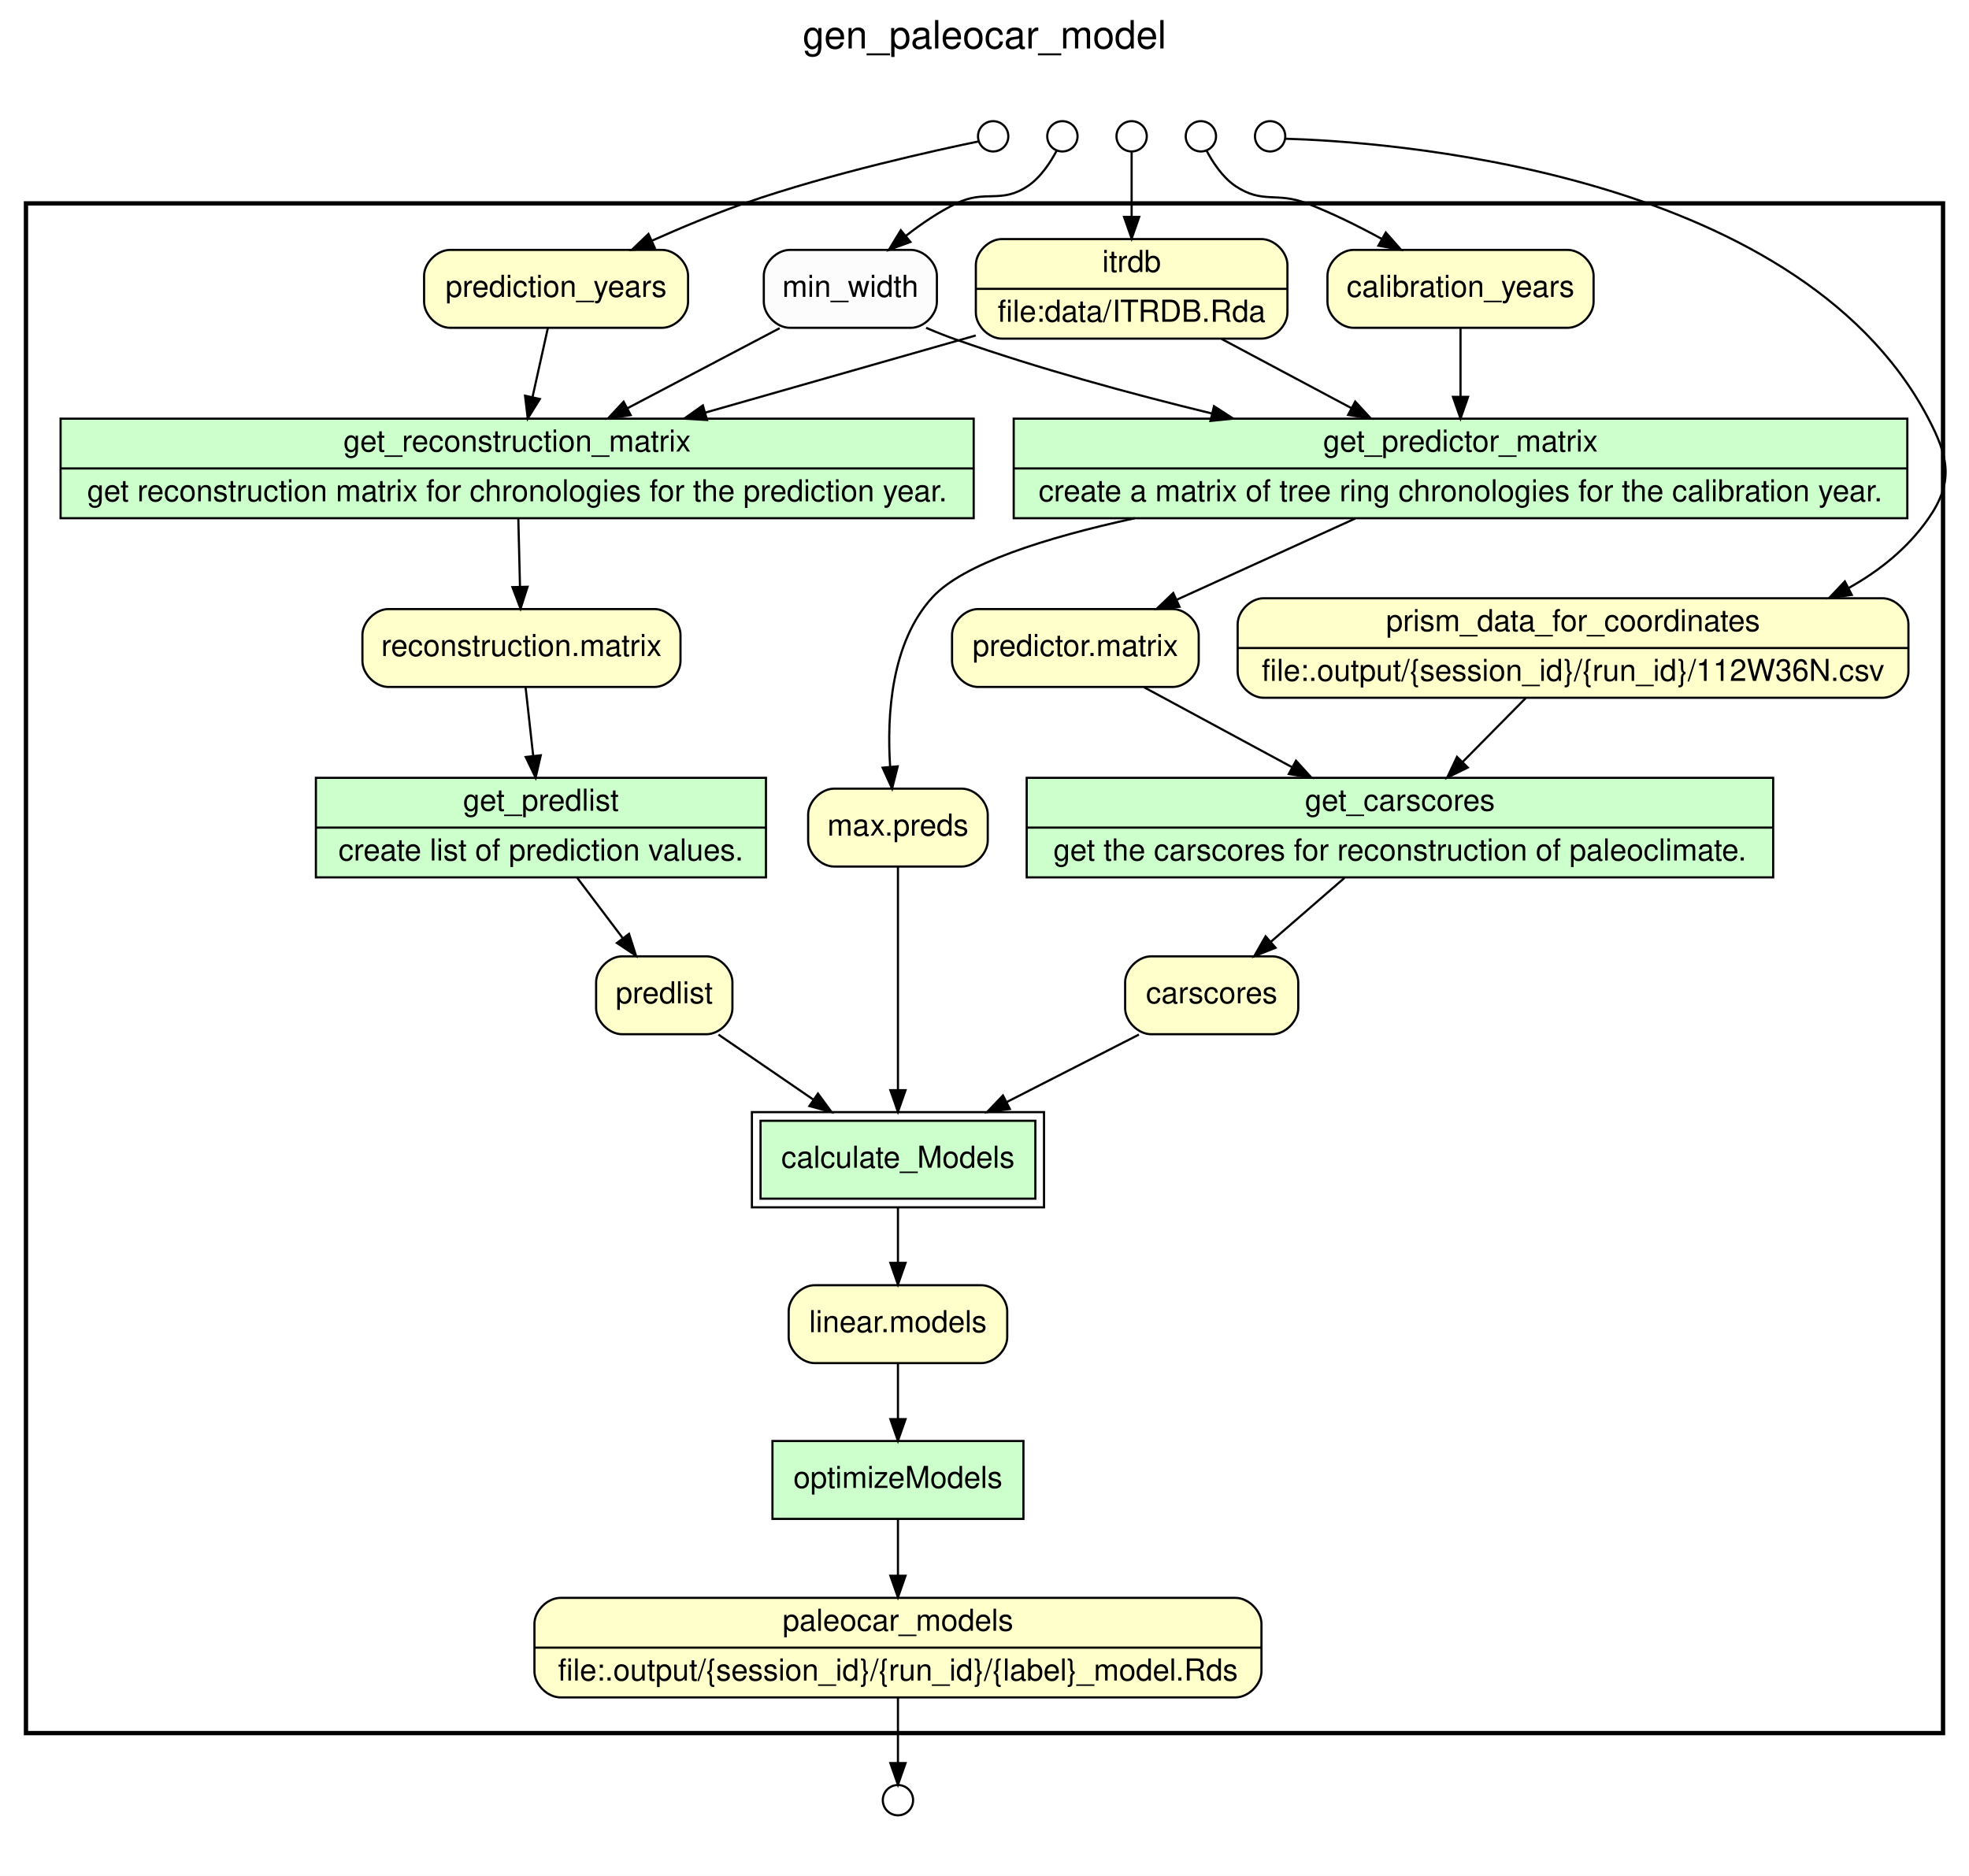
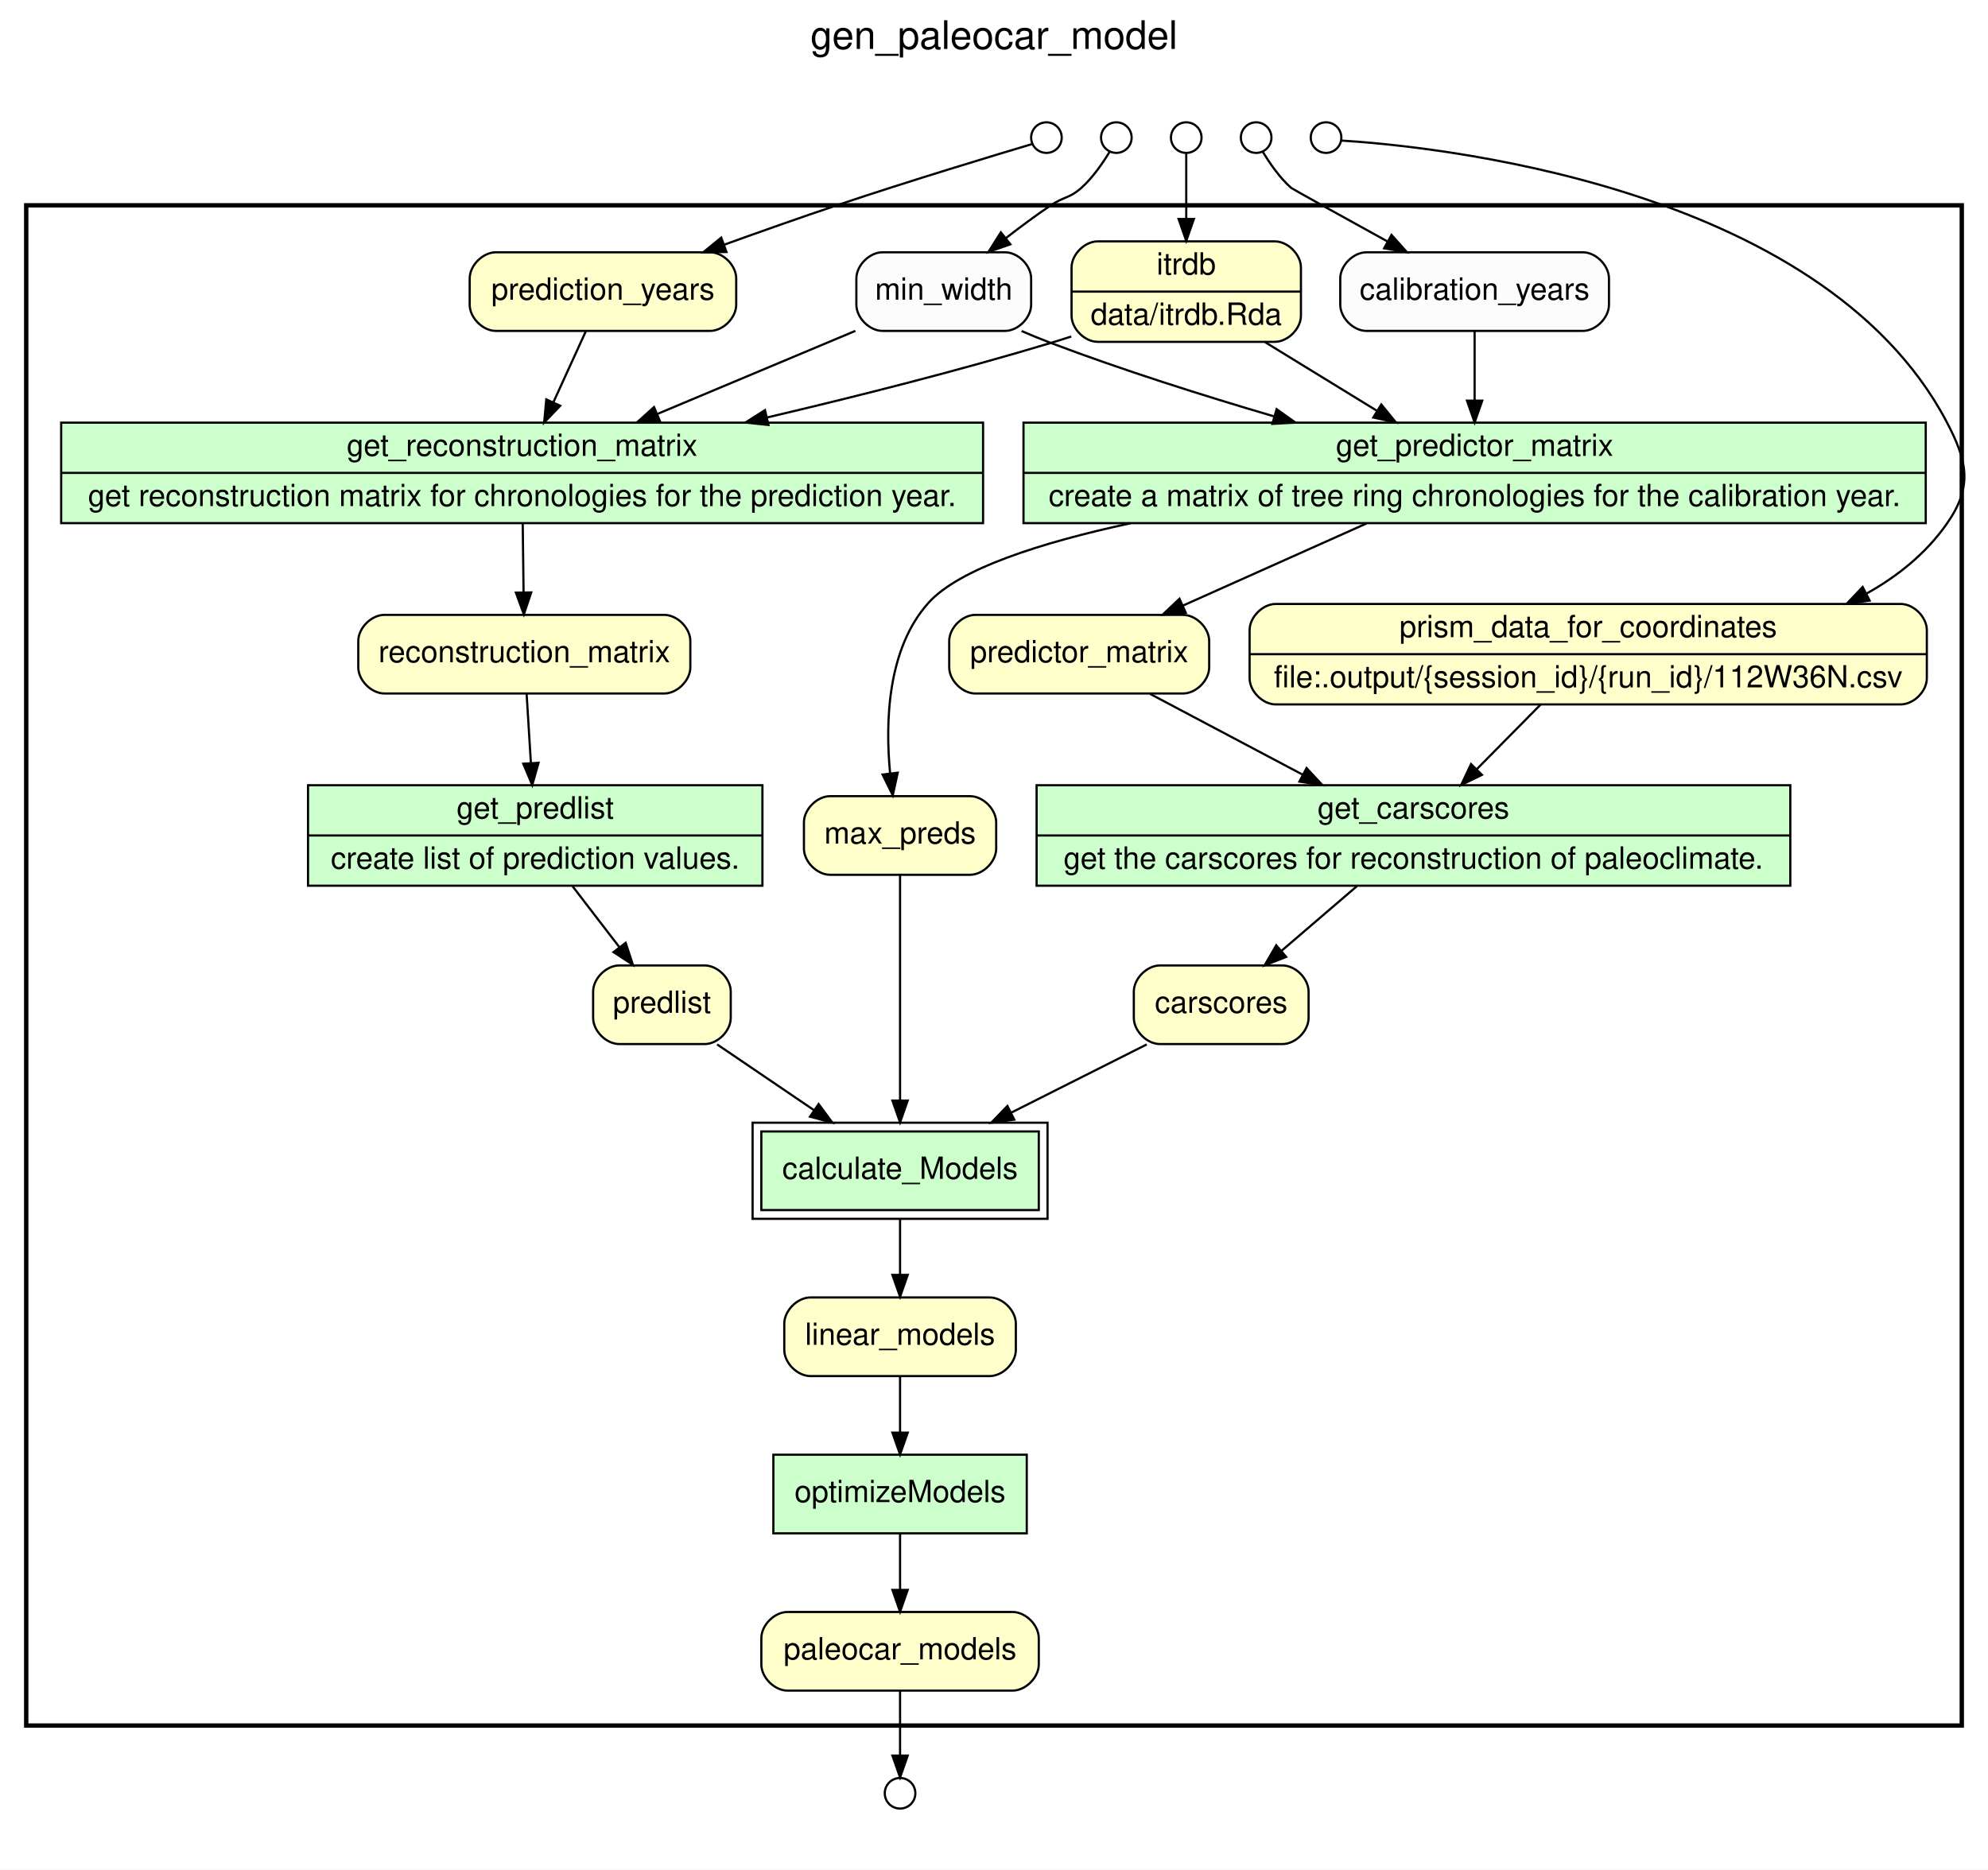
- <svg xmlns="http://www.w3.org/2000/svg" width="910pt" height="867pt" viewBox="0.00 0.00 910.00 867.00">
-   <g id="graph0" class="graph" transform="scale(1 1) rotate(0) translate(4 863)">
-     <polygon fill="white" stroke="none" points="-4,4 -4,-863 906,-863 906,4 -4,4" />
-     <text text-anchor="middle" x="451" y="-840.6" font-family="Helvetica,sans-Serif" font-size="18.00">gen_paleocar_model</text>
+ <svg xmlns="http://www.w3.org/2000/svg" width="910pt" height="856pt" viewBox="0.00 0.00 910.00 856.00">
+   <g id="graph0" class="graph" transform="scale(1 1) rotate(0) translate(4 852)">
+     <polygon fill="white" stroke="none" points="-4,4 -4,-852 906,-852 906,4 -4,4" />
+     <text text-anchor="middle" x="451" y="-829.6" font-family="Helvetica,sans-Serif" font-size="18.00">gen_paleocar_model</text>
    <g id="clust1" class="cluster">
-       <polygon fill="none" stroke="black" stroke-width="2" points="8,-62 8,-769 894,-769 894,-62 8,-62" />
+       <polygon fill="none" stroke="black" stroke-width="2" points="8,-62 8,-758 894,-758 894,-62 8,-62" />
    </g>
    <g id="clust2" class="cluster">
-       <polygon fill="none" stroke="black" stroke-width="0" points="16,-70 16,-761 886,-761 886,-70 16,-70" />
+       <polygon fill="none" stroke="black" stroke-width="0" points="16,-70 16,-750 886,-750 886,-70 16,-70" />
+     </g>
+     <g id="clust3" class="cluster">
+       <polygon fill="none" stroke="black" stroke-width="0" points="452,-766 452,-812 626,-812 626,-766 452,-766" />
+     </g>
+     <g id="clust4" class="cluster">
+       <polygon fill="none" stroke="black" stroke-width="0" points="460,-774 460,-804 618,-804 618,-774 460,-774" />
    </g>
    <g id="clust5" class="cluster">
-       <polygon fill="none" stroke="black" stroke-width="0" points="388,-8 388,-54 434,-54 434,-8 388,-8" />
+       <polygon fill="none" stroke="black" stroke-width="0" points="385,-8 385,-54 431,-54 431,-8 385,-8" />
    </g>
    <g id="clust6" class="cluster">
-       <polygon fill="none" stroke="black" stroke-width="0" points="396,-16 396,-46 426,-46 426,-16 396,-16" />
-     </g>
-     <g id="clust3" class="cluster">
-       <polygon fill="none" stroke="black" stroke-width="0" points="432,-777 432,-823 606,-823 606,-777 432,-777" />
-     </g>
-     <g id="clust4" class="cluster">
-       <polygon fill="none" stroke="black" stroke-width="0" points="440,-785 440,-815 598,-815 598,-785 440,-785" />
+       <polygon fill="none" stroke="black" stroke-width="0" points="393,-16 393,-46 423,-46 423,-16 393,-16" />
    </g>
    <g id="node1" class="node">
-       <polygon fill="#ccffcc" stroke="black" points="464.5,-623.5 464.5,-669.5 877.5,-669.5 877.5,-623.5 464.5,-623.5" />
-       <text text-anchor="middle" x="671" y="-654.3" font-family="Helvetica,sans-Serif" font-size="14.00">get_predictor_matrix</text>
-       <polyline fill="none" stroke="black" points="464.5,-646.5 877.5,-646.5 " />
-       <text text-anchor="middle" x="671" y="-631.3" font-family="Helvetica,sans-Serif" font-size="14.00">create a matrix of tree ring chronologies for the calibration year.</text>
+       <polygon fill="#ccffcc" stroke="black" points="464.5,-612.5 464.5,-658.5 877.5,-658.5 877.5,-612.5 464.5,-612.5" />
+       <text text-anchor="middle" x="671" y="-643.3" font-family="Helvetica,sans-Serif" font-size="14.00">get_predictor_matrix</text>
+       <polyline fill="none" stroke="black" points="464.5,-635.5 877.5,-635.5 " />
+       <text text-anchor="middle" x="671" y="-620.3" font-family="Helvetica,sans-Serif" font-size="14.00">create a matrix of tree ring chronologies for the calibration year.</text>
    </g>
    <g id="node12" class="node">
-       <path fill="#ffffcc" stroke="black" d="M538,-581.5C538,-581.5 448,-581.5 448,-581.5 442,-581.5 436,-575.5 436,-569.5 436,-569.5 436,-557.5 436,-557.5 436,-551.5 442,-545.5 448,-545.5 448,-545.5 538,-545.5 538,-545.5 544,-545.5 550,-551.5 550,-557.5 550,-557.5 550,-569.5 550,-569.5 550,-575.5 544,-581.5 538,-581.5" />
-       <text text-anchor="middle" x="493" y="-559.8" font-family="Helvetica,sans-Serif" font-size="14.00">predictor.matrix</text>
+       <path fill="#ffffcc" stroke="black" d="M537.5,-570.5C537.5,-570.5 442.5,-570.5 442.5,-570.5 436.5,-570.5 430.5,-564.5 430.5,-558.5 430.5,-558.5 430.5,-546.5 430.5,-546.5 430.5,-540.5 436.5,-534.5 442.5,-534.5 442.5,-534.5 537.5,-534.5 537.5,-534.5 543.5,-534.5 549.5,-540.5 549.5,-546.5 549.5,-546.5 549.5,-558.5 549.5,-558.5 549.5,-564.5 543.5,-570.5 537.5,-570.5" />
+       <text text-anchor="middle" x="490" y="-548.8" font-family="Helvetica,sans-Serif" font-size="14.00">predictor_matrix</text>
    </g>
    <g id="edge1" class="edge">
-       <path fill="none" stroke="black" d="M622.361,-623.366C596.713,-611.695 565.391,-597.442 539.993,-585.884" />
-       <polygon fill="black" stroke="black" points="541.124,-582.554 530.572,-581.598 538.225,-588.925 541.124,-582.554" />
+       <path fill="none" stroke="black" d="M621.541,-612.366C595.346,-600.644 563.331,-586.316 537.444,-574.732" />
+       <polygon fill="black" stroke="black" points="538.763,-571.488 528.206,-570.598 535.904,-577.877 538.763,-571.488" />
    </g>
    <g id="node15" class="node">
-       <path fill="#ffffcc" stroke="black" d="M440.5,-498.5C440.5,-498.5 381.5,-498.5 381.5,-498.5 375.5,-498.5 369.5,-492.5 369.5,-486.5 369.5,-486.5 369.5,-474.5 369.5,-474.5 369.5,-468.5 375.5,-462.5 381.5,-462.5 381.5,-462.5 440.5,-462.5 440.5,-462.5 446.5,-462.5 452.5,-468.5 452.5,-474.5 452.5,-474.5 452.5,-486.5 452.5,-486.5 452.5,-492.5 446.5,-498.5 440.5,-498.5" />
-       <text text-anchor="middle" x="411" y="-476.8" font-family="Helvetica,sans-Serif" font-size="14.00">max.preds</text>
+       <path fill="#ffffcc" stroke="black" d="M440,-487.5C440,-487.5 376,-487.5 376,-487.5 370,-487.5 364,-481.5 364,-475.5 364,-475.5 364,-463.5 364,-463.5 364,-457.5 370,-451.5 376,-451.5 376,-451.5 440,-451.5 440,-451.5 446,-451.5 452,-457.5 452,-463.5 452,-463.5 452,-475.5 452,-475.5 452,-481.5 446,-487.5 440,-487.5" />
+       <text text-anchor="middle" x="408" y="-465.8" font-family="Helvetica,sans-Serif" font-size="14.00">max_preds</text>
    </g>
    <g id="edge2" class="edge">
-       <path fill="none" stroke="black" d="M520.453,-623.484C478.797,-614.412 441.108,-602.359 427,-587 407.764,-566.059 405.843,-532.303 407.389,-508.627" />
-       <polygon fill="black" stroke="black" points="410.886,-508.813 408.293,-498.541 403.914,-508.188 410.886,-508.813" />
+       <path fill="none" stroke="black" d="M513.518,-612.452C472.026,-603.487 434.924,-591.504 421,-576 402.18,-555.045 401.18,-521.577 403.441,-497.964" />
+       <polygon fill="black" stroke="black" points="406.933,-498.237 404.657,-487.889 399.984,-497.398 406.933,-498.237" />
    </g>
    <g id="node2" class="node">
-       <polygon fill="#ccffcc" stroke="black" points="24,-623.5 24,-669.5 446,-669.5 446,-623.5 24,-623.5" />
-       <text text-anchor="middle" x="235" y="-654.3" font-family="Helvetica,sans-Serif" font-size="14.00">get_reconstruction_matrix</text>
-       <polyline fill="none" stroke="black" points="24,-646.5 446,-646.5 " />
-       <text text-anchor="middle" x="235" y="-631.3" font-family="Helvetica,sans-Serif" font-size="14.00">get reconstruction matrix for chronologies for the prediction year.</text>
+       <polygon fill="#ccffcc" stroke="black" points="24,-612.5 24,-658.5 446,-658.5 446,-612.5 24,-612.5" />
+       <text text-anchor="middle" x="235" y="-643.3" font-family="Helvetica,sans-Serif" font-size="14.00">get_reconstruction_matrix</text>
+       <polyline fill="none" stroke="black" points="24,-635.5 446,-635.5 " />
+       <text text-anchor="middle" x="235" y="-620.3" font-family="Helvetica,sans-Serif" font-size="14.00">get reconstruction matrix for chronologies for the prediction year.</text>
    </g>
    <g id="node10" class="node">
-       <path fill="#ffffcc" stroke="black" d="M298.5,-581.5C298.5,-581.5 175.5,-581.5 175.5,-581.5 169.5,-581.5 163.5,-575.5 163.5,-569.5 163.5,-569.5 163.5,-557.5 163.5,-557.5 163.5,-551.5 169.5,-545.5 175.5,-545.5 175.5,-545.5 298.5,-545.5 298.5,-545.5 304.5,-545.5 310.5,-551.5 310.5,-557.5 310.5,-557.5 310.5,-569.5 310.5,-569.5 310.5,-575.5 304.5,-581.5 298.5,-581.5" />
-       <text text-anchor="middle" x="237" y="-559.8" font-family="Helvetica,sans-Serif" font-size="14.00">reconstruction.matrix</text>
+       <path fill="#ffffcc" stroke="black" d="M300,-570.5C300,-570.5 172,-570.5 172,-570.5 166,-570.5 160,-564.5 160,-558.5 160,-558.5 160,-546.5 160,-546.5 160,-540.5 166,-534.5 172,-534.5 172,-534.5 300,-534.5 300,-534.5 306,-534.5 312,-540.5 312,-546.5 312,-546.5 312,-558.5 312,-558.5 312,-564.5 306,-570.5 300,-570.5" />
+       <text text-anchor="middle" x="236" y="-548.8" font-family="Helvetica,sans-Serif" font-size="14.00">reconstruction_matrix</text>
    </g>
    <g id="edge6" class="edge">
-       <path fill="none" stroke="black" d="M235.547,-623.366C235.787,-613.632 236.072,-602.102 236.325,-591.838" />
-       <polygon fill="black" stroke="black" points="239.827,-591.811 236.575,-581.728 232.829,-591.638 239.827,-591.811" />
+       <path fill="none" stroke="black" d="M235.273,-612.366C235.393,-602.632 235.536,-591.102 235.662,-580.838" />
+       <polygon fill="black" stroke="black" points="239.164,-580.77 235.787,-570.728 232.164,-580.684 239.164,-580.77" />
    </g>
    <g id="node3" class="node">
-       <polygon fill="#ccffcc" stroke="black" points="142,-457.5 142,-503.5 350,-503.5 350,-457.5 142,-457.5" />
-       <text text-anchor="middle" x="246" y="-488.3" font-family="Helvetica,sans-Serif" font-size="14.00">get_predlist</text>
-       <polyline fill="none" stroke="black" points="142,-480.5 350,-480.5 " />
-       <text text-anchor="middle" x="246" y="-465.3" font-family="Helvetica,sans-Serif" font-size="14.00">create list of prediction values.</text>
+       <polygon fill="#ccffcc" stroke="black" points="137,-446.5 137,-492.5 345,-492.5 345,-446.5 137,-446.5" />
+       <text text-anchor="middle" x="241" y="-477.3" font-family="Helvetica,sans-Serif" font-size="14.00">get_predlist</text>
+       <polyline fill="none" stroke="black" points="137,-469.5 345,-469.5 " />
+       <text text-anchor="middle" x="241" y="-454.3" font-family="Helvetica,sans-Serif" font-size="14.00">create list of prediction values.</text>
    </g>
    <g id="node13" class="node">
-       <path fill="#ffffcc" stroke="black" d="M322.5,-421C322.5,-421 283.5,-421 283.5,-421 277.5,-421 271.5,-415 271.5,-409 271.5,-409 271.5,-397 271.5,-397 271.5,-391 277.5,-385 283.5,-385 283.5,-385 322.5,-385 322.5,-385 328.5,-385 334.5,-391 334.5,-397 334.5,-397 334.5,-409 334.5,-409 334.5,-415 328.5,-421 322.5,-421" />
-       <text text-anchor="middle" x="303" y="-399.3" font-family="Helvetica,sans-Serif" font-size="14.00">predlist</text>
+       <path fill="#ffffcc" stroke="black" d="M318.5,-410C318.5,-410 279.5,-410 279.5,-410 273.5,-410 267.5,-404 267.5,-398 267.5,-398 267.5,-386 267.5,-386 267.5,-380 273.5,-374 279.5,-374 279.5,-374 318.5,-374 318.5,-374 324.5,-374 330.5,-380 330.5,-386 330.5,-386 330.5,-398 330.5,-398 330.5,-404 324.5,-410 318.5,-410" />
+       <text text-anchor="middle" x="299" y="-388.3" font-family="Helvetica,sans-Serif" font-size="14.00">predlist</text>
    </g>
    <g id="edge10" class="edge">
-       <path fill="none" stroke="black" d="M262.794,-457.256C269.363,-448.554 276.938,-438.521 283.729,-429.526" />
-       <polygon fill="black" stroke="black" points="286.709,-431.387 289.941,-421.298 281.122,-427.17 286.709,-431.387" />
+       <path fill="none" stroke="black" d="M258.088,-446.256C264.842,-437.464 272.64,-427.314 279.604,-418.248" />
+       <polygon fill="black" stroke="black" points="282.395,-420.36 285.712,-410.298 276.844,-416.095 282.395,-420.36" />
    </g>
    <g id="node4" class="node">
-       <polygon fill="#ccffcc" stroke="black" points="470.5,-457.5 470.5,-503.5 815.5,-503.5 815.5,-457.5 470.5,-457.5" />
-       <text text-anchor="middle" x="643" y="-488.3" font-family="Helvetica,sans-Serif" font-size="14.00">get_carscores</text>
-       <polyline fill="none" stroke="black" points="470.5,-480.5 815.5,-480.5 " />
-       <text text-anchor="middle" x="643" y="-465.3" font-family="Helvetica,sans-Serif" font-size="14.00">get the carscores for reconstruction of paleoclimate.</text>
+       <polygon fill="#ccffcc" stroke="black" points="470.5,-446.5 470.5,-492.5 815.5,-492.5 815.5,-446.5 470.5,-446.5" />
+       <text text-anchor="middle" x="643" y="-477.3" font-family="Helvetica,sans-Serif" font-size="14.00">get_carscores</text>
+       <polyline fill="none" stroke="black" points="470.5,-469.5 815.5,-469.5 " />
+       <text text-anchor="middle" x="643" y="-454.3" font-family="Helvetica,sans-Serif" font-size="14.00">get the carscores for reconstruction of paleoclimate.</text>
    </g>
    <g id="node14" class="node">
-       <path fill="#ffffcc" stroke="black" d="M584,-421C584,-421 528,-421 528,-421 522,-421 516,-415 516,-409 516,-409 516,-397 516,-397 516,-391 522,-385 528,-385 528,-385 584,-385 584,-385 590,-385 596,-391 596,-397 596,-397 596,-409 596,-409 596,-415 590,-421 584,-421" />
-       <text text-anchor="middle" x="556" y="-399.3" font-family="Helvetica,sans-Serif" font-size="14.00">carscores</text>
+       <path fill="#ffffcc" stroke="black" d="M583,-410C583,-410 527,-410 527,-410 521,-410 515,-404 515,-398 515,-398 515,-386 515,-386 515,-380 521,-374 527,-374 527,-374 583,-374 583,-374 589,-374 595,-380 595,-386 595,-386 595,-398 595,-398 595,-404 589,-410 583,-410" />
+       <text text-anchor="middle" x="555" y="-388.3" font-family="Helvetica,sans-Serif" font-size="14.00">carscores</text>
    </g>
    <g id="edge12" class="edge">
-       <path fill="none" stroke="black" d="M617.368,-457.256C606.639,-447.945 594.155,-437.112 583.259,-427.656" />
-       <polygon fill="black" stroke="black" points="585.5,-424.966 575.653,-421.055 580.912,-430.253 585.5,-424.966" />
+       <path fill="none" stroke="black" d="M617.073,-446.256C606.221,-436.945 593.594,-426.112 582.572,-416.656" />
+       <polygon fill="black" stroke="black" points="584.748,-413.911 574.879,-410.055 580.19,-419.223 584.748,-413.911" />
    </g>
    <g id="node5" class="node">
-       <polygon fill="#ccffcc" stroke="black" points="469,-197 353,-197 353,-161 469,-161 469,-197" />
-       <text text-anchor="middle" x="411" y="-175.3" font-family="Helvetica,sans-Serif" font-size="14.00">optimizeModels</text>
+       <polygon fill="#ccffcc" stroke="black" points="466,-186 350,-186 350,-150 466,-150 466,-186" />
+       <text text-anchor="middle" x="408" y="-164.3" font-family="Helvetica,sans-Serif" font-size="14.00">optimizeModels</text>
+     </g>
+     <g id="node7" class="node">
+       <path fill="#ffffcc" stroke="black" d="M459.5,-114C459.5,-114 356.5,-114 356.5,-114 350.5,-114 344.5,-108 344.5,-102 344.5,-102 344.5,-90 344.5,-90 344.5,-84 350.5,-78 356.5,-78 356.5,-78 459.5,-78 459.5,-78 465.5,-78 471.5,-84 471.5,-90 471.5,-90 471.5,-102 471.5,-102 471.5,-108 465.5,-114 459.5,-114" />
+       <text text-anchor="middle" x="408" y="-92.3" font-family="Helvetica,sans-Serif" font-size="14.00">paleocar_models</text>
+     </g>
+     <g id="edge19" class="edge">
+       <path fill="none" stroke="black" d="M408,-149.697C408,-141.983 408,-132.712 408,-124.112" />
+       <polygon fill="black" stroke="black" points="411.5,-124.104 408,-114.104 404.5,-124.104 411.5,-124.104" />
+     </g>
+     <g id="node6" class="node">
+       <polygon fill="#ccffcc" stroke="black" points="471.5,-334 344.5,-334 344.5,-298 471.5,-298 471.5,-334" />
+       <polygon fill="none" stroke="black" points="475.5,-338 340.5,-338 340.5,-294 475.5,-294 475.5,-338" />
+       <text text-anchor="middle" x="408" y="-312.3" font-family="Helvetica,sans-Serif" font-size="14.00">calculate_Models</text>
+     </g>
+     <g id="node16" class="node">
+       <path fill="#ffffcc" stroke="black" d="M449,-258C449,-258 367,-258 367,-258 361,-258 355,-252 355,-246 355,-246 355,-234 355,-234 355,-228 361,-222 367,-222 367,-222 449,-222 449,-222 455,-222 461,-228 461,-234 461,-234 461,-246 461,-246 461,-252 455,-258 449,-258" />
+       <text text-anchor="middle" x="408" y="-236.3" font-family="Helvetica,sans-Serif" font-size="14.00">linear_models</text>
+     </g>
+     <g id="edge15" class="edge">
+       <path fill="none" stroke="black" d="M408,-293.993C408,-286.061 408,-276.915 408,-268.478" />
+       <polygon fill="black" stroke="black" points="411.5,-268.315 408,-258.315 404.5,-268.315 411.5,-268.315" />
+     </g>
+     <g id="node24" class="node">
+       <ellipse fill="#ffffff" stroke="black" cx="408" cy="-31" rx="7" ry="7" />
+     </g>
+     <g id="edge26" class="edge">
+       <path fill="none" stroke="black" d="M408,-77.785C408,-68.666 408,-57.52 408,-48.508" />
+       <polygon fill="black" stroke="black" points="411.5,-48.242 408,-38.242 404.5,-48.242 411.5,-48.242" />
+     </g>
+     <g id="node8" class="node">
+       <path fill="#ffffcc" stroke="black" d="M498.5,-695.5C498.5,-695.5 579.5,-695.5 579.5,-695.5 585.5,-695.5 591.5,-701.5 591.5,-707.5 591.5,-707.5 591.5,-729.5 591.5,-729.5 591.5,-735.5 585.5,-741.5 579.5,-741.5 579.5,-741.5 498.5,-741.5 498.5,-741.5 492.5,-741.5 486.5,-735.5 486.5,-729.5 486.5,-729.5 486.5,-707.5 486.5,-707.5 486.5,-701.5 492.5,-695.5 498.5,-695.5" />
+       <text text-anchor="middle" x="539" y="-726.3" font-family="Helvetica,sans-Serif" font-size="14.00">itrdb</text>
+       <polyline fill="none" stroke="black" points="486.5,-718.5 591.5,-718.5 " />
+       <text text-anchor="middle" x="539" y="-703.3" font-family="Helvetica,sans-Serif" font-size="14.00">data/itrdb.Rda</text>
+     </g>
+     <g id="edge3" class="edge">
+       <path fill="none" stroke="black" d="M575.07,-695.366C590.93,-685.634 609.717,-674.106 626.442,-663.842" />
+       <polygon fill="black" stroke="black" points="628.281,-666.82 634.974,-658.607 624.62,-660.854 628.281,-666.82" />
+     </g>
+     <g id="edge7" class="edge">
+       <path fill="none" stroke="black" d="M486.368,-697.95C483.21,-696.917 480.07,-695.925 477,-695 434.95,-682.33 388.158,-670.502 347.012,-660.844" />
+       <polygon fill="black" stroke="black" points="347.763,-657.425 337.23,-658.563 346.174,-664.242 347.763,-657.425" />
+     </g>
+     <g id="node9" class="node">
+       <path fill="#ffffcc" stroke="black" d="M321,-736.5C321,-736.5 223,-736.5 223,-736.5 217,-736.5 211,-730.5 211,-724.5 211,-724.5 211,-712.5 211,-712.5 211,-706.5 217,-700.5 223,-700.5 223,-700.5 321,-700.5 321,-700.5 327,-700.5 333,-706.5 333,-712.5 333,-712.5 333,-724.5 333,-724.5 333,-730.5 327,-736.5 321,-736.5" />
+       <text text-anchor="middle" x="272" y="-714.8" font-family="Helvetica,sans-Serif" font-size="14.00">prediction_years</text>
+     </g>
+     <g id="edge8" class="edge">
+       <path fill="none" stroke="black" d="M264.153,-700.322C259.855,-690.912 254.392,-678.953 249.36,-667.937" />
+       <polygon fill="black" stroke="black" points="252.428,-666.228 245.089,-658.587 246.06,-669.137 252.428,-666.228" />
+     </g>
+     <g id="edge11" class="edge">
+       <path fill="none" stroke="black" d="M237.06,-534.322C237.63,-525.102 238.35,-513.435 239.018,-502.606" />
+       <polygon fill="black" stroke="black" points="242.514,-502.783 239.637,-492.587 235.527,-502.352 242.514,-502.783" />
+     </g>
+     <g id="node11" class="node">
+       <path fill="#ffffcc" stroke="black" d="M580,-529.5C580,-529.5 866,-529.5 866,-529.5 872,-529.5 878,-535.5 878,-541.5 878,-541.5 878,-563.5 878,-563.5 878,-569.5 872,-575.5 866,-575.5 866,-575.5 580,-575.5 580,-575.5 574,-575.5 568,-569.5 568,-563.5 568,-563.5 568,-541.5 568,-541.5 568,-535.5 574,-529.5 580,-529.5" />
+       <text text-anchor="middle" x="723" y="-560.3" font-family="Helvetica,sans-Serif" font-size="14.00">prism_data_for_coordinates</text>
+       <polyline fill="none" stroke="black" points="568,-552.5 878,-552.5 " />
+       <text text-anchor="middle" x="723" y="-537.3" font-family="Helvetica,sans-Serif" font-size="14.00">file:.output/{session_id}/{run_id}/112W36N.csv</text>
+     </g>
+     <g id="edge13" class="edge">
+       <path fill="none" stroke="black" d="M701.14,-529.366C692.144,-520.259 681.596,-509.579 671.972,-499.835" />
+       <polygon fill="black" stroke="black" points="674.351,-497.262 664.834,-492.607 669.371,-502.181 674.351,-497.262" />
+     </g>
+     <g id="edge14" class="edge">
+       <path fill="none" stroke="black" d="M522.447,-534.322C542.736,-523.581 569.296,-509.52 592.321,-497.33" />
+       <polygon fill="black" stroke="black" points="594.08,-500.359 601.281,-492.587 590.805,-494.172 594.08,-500.359" />
+     </g>
+     <g id="edge16" class="edge">
+       <path fill="none" stroke="black" d="M324.281,-373.837C337.424,-364.914 353.786,-353.806 368.549,-343.783" />
+       <polygon fill="black" stroke="black" points="370.713,-346.545 377.02,-338.032 366.781,-340.753 370.713,-346.545" />
+     </g>
+     <g id="edge17" class="edge">
+       <path fill="none" stroke="black" d="M520.906,-373.837C502.518,-364.581 479.459,-352.973 458.981,-342.664" />
+       <polygon fill="black" stroke="black" points="460.286,-339.402 449.78,-338.032 457.139,-345.655 460.286,-339.402" />
+     </g>
+     <g id="edge18" class="edge">
+       <path fill="none" stroke="black" d="M408,-451.416C408,-426.495 408,-379.748 408,-348.49" />
+       <polygon fill="black" stroke="black" points="411.5,-348.14 408,-338.14 404.5,-348.14 411.5,-348.14" />
+     </g>
+     <g id="edge20" class="edge">
+       <path fill="none" stroke="black" d="M408,-221.697C408,-213.983 408,-204.712 408,-196.112" />
+       <polygon fill="black" stroke="black" points="411.5,-196.104 408,-186.104 404.5,-196.104 411.5,-196.104" />
    </g>
    <g id="node17" class="node">
-       <path fill="#ffffcc" stroke="black" d="M255,-78.5C255,-78.5 567,-78.5 567,-78.5 573,-78.5 579,-84.5 579,-90.5 579,-90.5 579,-112.5 579,-112.5 579,-118.5 573,-124.5 567,-124.5 567,-124.5 255,-124.5 255,-124.5 249,-124.5 243,-118.5 243,-112.5 243,-112.5 243,-90.5 243,-90.5 243,-84.5 249,-78.5 255,-78.5" />
-       <text text-anchor="middle" x="411" y="-109.3" font-family="Helvetica,sans-Serif" font-size="14.00">paleocar_models</text>
-       <polyline fill="none" stroke="black" points="243,-101.5 579,-101.5 " />
-       <text text-anchor="middle" x="411" y="-86.3" font-family="Helvetica,sans-Serif" font-size="14.00">file:.output/{session_id}/{run_id}/{label}_model.Rds</text>
-     </g>
-     <g id="edge19" class="edge">
-       <path fill="none" stroke="black" d="M411,-160.868C411,-153.175 411,-143.835 411,-134.902" />
-       <polygon fill="black" stroke="black" points="414.5,-134.727 411,-124.727 407.5,-134.727 414.5,-134.727" />
-     </g>
-     <g id="node6" class="node">
-       <polygon fill="#ccffcc" stroke="black" points="474.5,-345 347.5,-345 347.5,-309 474.5,-309 474.5,-345" />
-       <polygon fill="none" stroke="black" points="478.5,-349 343.5,-349 343.5,-305 478.5,-305 478.5,-349" />
-       <text text-anchor="middle" x="411" y="-323.3" font-family="Helvetica,sans-Serif" font-size="14.00">calculate_Models</text>
-     </g>
-     <g id="node16" class="node">
-       <path fill="#ffffcc" stroke="black" d="M449.5,-269C449.5,-269 372.5,-269 372.5,-269 366.5,-269 360.5,-263 360.5,-257 360.5,-257 360.5,-245 360.5,-245 360.5,-239 366.5,-233 372.5,-233 372.5,-233 449.5,-233 449.5,-233 455.5,-233 461.5,-239 461.5,-245 461.5,-245 461.5,-257 461.5,-257 461.5,-263 455.5,-269 449.5,-269" />
-       <text text-anchor="middle" x="411" y="-247.3" font-family="Helvetica,sans-Serif" font-size="14.00">linear.models</text>
-     </g>
-     <g id="edge15" class="edge">
-       <path fill="none" stroke="black" d="M411,-304.993C411,-297.061 411,-287.915 411,-279.478" />
-       <polygon fill="black" stroke="black" points="414.5,-279.315 411,-269.315 407.5,-279.315 414.5,-279.315" />
-     </g>
-     <g id="node7" class="node">
-       <path fill="#ffffcc" stroke="black" d="M459,-706.5C459,-706.5 579,-706.5 579,-706.5 585,-706.5 591,-712.5 591,-718.5 591,-718.5 591,-740.5 591,-740.5 591,-746.5 585,-752.5 579,-752.5 579,-752.5 459,-752.5 459,-752.5 453,-752.5 447,-746.5 447,-740.5 447,-740.5 447,-718.5 447,-718.5 447,-712.5 453,-706.5 459,-706.5" />
-       <text text-anchor="middle" x="519" y="-737.3" font-family="Helvetica,sans-Serif" font-size="14.00">itrdb</text>
-       <polyline fill="none" stroke="black" points="447,-729.5 591,-729.5 " />
-       <text text-anchor="middle" x="519" y="-714.3" font-family="Helvetica,sans-Serif" font-size="14.00">file:data/ITRDB.Rda</text>
-     </g>
-     <g id="edge3" class="edge">
-       <path fill="none" stroke="black" d="M560.535,-706.366C579.05,-696.5 601.027,-684.788 620.485,-674.419" />
-       <polygon fill="black" stroke="black" points="622.336,-677.399 629.516,-669.607 619.044,-671.221 622.336,-677.399" />
-     </g>
-     <g id="edge7" class="edge">
-       <path fill="none" stroke="black" d="M446.968,-707.956C408.938,-697.109 361.983,-683.717 321.939,-672.296" />
-       <polygon fill="black" stroke="black" points="322.761,-668.891 312.184,-669.514 320.841,-675.622 322.761,-668.891" />
-     </g>
-     <g id="node8" class="node">
-       <path fill="#ffffcc" stroke="black" d="M720.5,-747.5C720.5,-747.5 621.5,-747.5 621.5,-747.5 615.5,-747.5 609.5,-741.5 609.5,-735.5 609.5,-735.5 609.5,-723.5 609.5,-723.5 609.5,-717.5 615.5,-711.5 621.5,-711.5 621.5,-711.5 720.5,-711.5 720.5,-711.5 726.5,-711.5 732.5,-717.5 732.5,-723.5 732.5,-723.5 732.5,-735.5 732.5,-735.5 732.5,-741.5 726.5,-747.5 720.5,-747.5" />
-       <text text-anchor="middle" x="671" y="-725.8" font-family="Helvetica,sans-Serif" font-size="14.00">calibration_years</text>
+       <path fill="#fcfcfc" stroke="black" d="M720.5,-736.5C720.5,-736.5 621.5,-736.5 621.5,-736.5 615.5,-736.5 609.5,-730.5 609.5,-724.5 609.5,-724.5 609.5,-712.5 609.5,-712.5 609.5,-706.5 615.5,-700.5 621.5,-700.5 621.5,-700.5 720.5,-700.5 720.5,-700.5 726.5,-700.5 732.5,-706.5 732.5,-712.5 732.5,-712.5 732.5,-724.5 732.5,-724.5 732.5,-730.5 726.5,-736.5 720.5,-736.5" />
+       <text text-anchor="middle" x="671" y="-714.8" font-family="Helvetica,sans-Serif" font-size="14.00">calibration_years</text>
    </g>
    <g id="edge4" class="edge">
-       <path fill="none" stroke="black" d="M671,-711.322C671,-702.102 671,-690.435 671,-679.606" />
-       <polygon fill="black" stroke="black" points="674.5,-679.587 671,-669.587 667.5,-679.587 674.5,-679.587" />
-     </g>
-     <g id="node9" class="node">
-       <path fill="#ffffcc" stroke="black" d="M302,-747.5C302,-747.5 204,-747.5 204,-747.5 198,-747.5 192,-741.5 192,-735.5 192,-735.5 192,-723.5 192,-723.5 192,-717.5 198,-711.5 204,-711.5 204,-711.5 302,-711.5 302,-711.5 308,-711.5 314,-717.5 314,-723.5 314,-723.5 314,-735.5 314,-735.5 314,-741.5 308,-747.5 302,-747.5" />
-       <text text-anchor="middle" x="253" y="-725.8" font-family="Helvetica,sans-Serif" font-size="14.00">prediction_years</text>
-     </g>
-     <g id="edge8" class="edge">
-       <path fill="none" stroke="black" d="M249.183,-711.322C247.134,-702.102 244.541,-690.435 242.135,-679.606" />
-       <polygon fill="black" stroke="black" points="245.494,-678.589 239.908,-669.587 238.661,-680.108 245.494,-678.589" />
-     </g>
-     <g id="edge11" class="edge">
-       <path fill="none" stroke="black" d="M238.909,-545.322C239.933,-536.102 241.229,-524.435 242.433,-513.606" />
-       <polygon fill="black" stroke="black" points="245.92,-513.912 243.546,-503.587 238.963,-513.139 245.92,-513.912" />
-     </g>
-     <g id="node11" class="node">
-       <path fill="#ffffcc" stroke="black" d="M580,-540.5C580,-540.5 866,-540.5 866,-540.5 872,-540.5 878,-546.5 878,-552.5 878,-552.5 878,-574.5 878,-574.5 878,-580.5 872,-586.5 866,-586.5 866,-586.5 580,-586.5 580,-586.5 574,-586.5 568,-580.5 568,-574.5 568,-574.5 568,-552.5 568,-552.5 568,-546.5 574,-540.5 580,-540.5" />
-       <text text-anchor="middle" x="723" y="-571.3" font-family="Helvetica,sans-Serif" font-size="14.00">prism_data_for_coordinates</text>
-       <polyline fill="none" stroke="black" points="568,-563.5 878,-563.5 " />
-       <text text-anchor="middle" x="723" y="-548.3" font-family="Helvetica,sans-Serif" font-size="14.00">file:.output/{session_id}/{run_id}/112W36N.csv</text>
-     </g>
-     <g id="edge13" class="edge">
-       <path fill="none" stroke="black" d="M701.14,-540.366C692.144,-531.259 681.596,-520.579 671.972,-510.835" />
-       <polygon fill="black" stroke="black" points="674.351,-508.262 664.834,-503.607 669.371,-513.181 674.351,-508.262" />
-     </g>
-     <g id="edge14" class="edge">
-       <path fill="none" stroke="black" d="M524.811,-545.322C544.614,-534.628 570.511,-520.644 593.015,-508.492" />
-       <polygon fill="black" stroke="black" points="594.963,-511.418 602.099,-503.587 591.636,-505.259 594.963,-511.418" />
-     </g>
-     <g id="edge16" class="edge">
-       <path fill="none" stroke="black" d="M328.049,-384.837C341.071,-375.914 357.283,-364.806 371.911,-354.783" />
-       <polygon fill="black" stroke="black" points="374.033,-357.572 380.304,-349.032 370.077,-351.797 374.033,-357.572" />
-     </g>
-     <g id="edge17" class="edge">
-       <path fill="none" stroke="black" d="M522.37,-384.837C504.232,-375.581 481.487,-363.973 461.288,-353.664" />
-       <polygon fill="black" stroke="black" points="462.71,-350.46 452.212,-349.032 459.528,-356.695 462.71,-350.46" />
-     </g>
-     <g id="edge18" class="edge">
-       <path fill="none" stroke="black" d="M411,-462.416C411,-437.495 411,-390.748 411,-359.49" />
-       <polygon fill="black" stroke="black" points="414.5,-359.14 411,-349.14 407.5,-359.14 414.5,-359.14" />
-     </g>
-     <g id="edge20" class="edge">
-       <path fill="none" stroke="black" d="M411,-232.697C411,-224.983 411,-215.712 411,-207.112" />
-       <polygon fill="black" stroke="black" points="414.5,-207.104 411,-197.104 407.5,-207.104 414.5,-207.104" />
-     </g>
-     <g id="node24" class="node">
-       <ellipse fill="#ffffff" stroke="black" cx="411" cy="-31" rx="7" ry="7" />
-     </g>
-     <g id="edge26" class="edge">
-       <path fill="none" stroke="black" d="M411,-78.449C411,-68.659 411,-57.34 411,-48.326" />
-       <polygon fill="black" stroke="black" points="414.5,-48.128 411,-38.128 407.5,-48.128 414.5,-48.128" />
+       <path fill="none" stroke="black" d="M671,-700.322C671,-691.102 671,-679.435 671,-668.606" />
+       <polygon fill="black" stroke="black" points="674.5,-668.587 671,-658.587 667.5,-668.587 674.5,-668.587" />
    </g>
    <g id="node18" class="node">
-       <path fill="#fcfcfc" stroke="black" d="M417,-747.5C417,-747.5 361,-747.5 361,-747.5 355,-747.5 349,-741.5 349,-735.5 349,-735.5 349,-723.5 349,-723.5 349,-717.5 355,-711.5 361,-711.5 361,-711.5 417,-711.5 417,-711.5 423,-711.5 429,-717.5 429,-723.5 429,-723.5 429,-735.5 429,-735.5 429,-741.5 423,-747.5 417,-747.5" />
-       <text text-anchor="middle" x="389" y="-725.8" font-family="Helvetica,sans-Serif" font-size="14.00">min_width</text>
+       <path fill="#fcfcfc" stroke="black" d="M456,-736.5C456,-736.5 400,-736.5 400,-736.5 394,-736.5 388,-730.5 388,-724.5 388,-724.5 388,-712.5 388,-712.5 388,-706.5 394,-700.5 400,-700.5 400,-700.5 456,-700.5 456,-700.5 462,-700.5 468,-706.5 468,-712.5 468,-712.5 468,-724.5 468,-724.5 468,-730.5 462,-736.5 456,-736.5" />
+       <text text-anchor="middle" x="428" y="-714.8" font-family="Helvetica,sans-Serif" font-size="14.00">min_width</text>
    </g>
    <g id="edge5" class="edge">
-       <path fill="none" stroke="black" d="M424.008,-711.485C428.66,-709.503 433.408,-707.615 438,-706 475.742,-692.725 517.915,-681.184 555.899,-671.942" />
-       <polygon fill="black" stroke="black" points="557.07,-675.26 565.975,-669.52 555.434,-668.454 557.07,-675.26" />
+       <path fill="none" stroke="black" d="M463.619,-700.457C468.085,-698.524 472.622,-696.656 477,-695 509.8,-682.591 546.472,-670.976 579.028,-661.418" />
+       <polygon fill="black" stroke="black" points="580.366,-664.674 588.99,-658.519 578.41,-657.952 580.366,-664.674" />
    </g>
    <g id="edge9" class="edge">
-       <path fill="none" stroke="black" d="M356.341,-711.322C335.919,-700.581 309.185,-686.52 286.01,-674.33" />
-       <polygon fill="black" stroke="black" points="287.472,-671.144 276.992,-669.587 284.213,-677.34 287.472,-671.144" />
+       <path fill="none" stroke="black" d="M387.541,-700.52C361.309,-689.511 326.623,-674.953 296.955,-662.502" />
+       <polygon fill="black" stroke="black" points="298.091,-659.183 287.516,-658.54 295.382,-665.638 298.091,-659.183" />
    </g>
    <g id="node19" class="node">
-       <ellipse fill="#ffffff" stroke="black" cx="455" cy="-800" rx="7" ry="7" />
+       <ellipse fill="#ffffff" stroke="black" cx="475" cy="-789" rx="7" ry="7" />
    </g>
    <g id="edge21" class="edge">
-       <path fill="none" stroke="black" d="M448.145,-797.617C430.141,-793.899 380.129,-783.011 340,-769 325.81,-764.046 310.714,-757.749 297.151,-751.69" />
-       <polygon fill="black" stroke="black" points="298.588,-748.498 288.035,-747.553 295.695,-754.873 298.588,-748.498" />
+       <path fill="none" stroke="black" d="M468.451,-786.058C452.877,-781.418 412.435,-769.234 379,-758 362.183,-752.35 343.988,-745.922 327.454,-739.959" />
+       <polygon fill="black" stroke="black" points="328.529,-736.626 317.934,-736.512 326.145,-743.208 328.529,-736.626" />
    </g>
    <g id="node20" class="node">
-       <ellipse fill="#ffffff" stroke="black" cx="583" cy="-800" rx="7" ry="7" />
+       <ellipse fill="#ffffff" stroke="black" cx="603" cy="-789" rx="7" ry="7" />
    </g>
    <g id="edge22" class="edge">
-       <path fill="none" stroke="black" d="M590.123,-798.88C629.959,-797.764 825.556,-786.351 887,-670 896.755,-651.529 899.036,-640.073 887,-623 877.552,-609.599 864.745,-599.25 850.426,-591.262" />
-       <polygon fill="black" stroke="black" points="851.826,-588.046 841.332,-586.587 848.626,-594.272 851.826,-588.046" />
+       <path fill="none" stroke="black" d="M609.878,-787.657C647.532,-785.355 829.09,-768.66 887,-659 896.755,-640.529 899.036,-629.073 887,-612 877.552,-598.599 864.745,-588.25 850.426,-580.262" />
+       <polygon fill="black" stroke="black" points="851.826,-577.046 841.332,-575.587 848.626,-583.272 851.826,-577.046" />
    </g>
    <g id="node21" class="node">
-       <ellipse fill="#ffffff" stroke="black" cx="519" cy="-800" rx="7" ry="7" />
+       <ellipse fill="#ffffff" stroke="black" cx="539" cy="-789" rx="7" ry="7" />
    </g>
    <g id="edge23" class="edge">
-       <path fill="none" stroke="black" d="M519,-792.678C519,-785.781 519,-774.208 519,-762.904" />
-       <polygon fill="black" stroke="black" points="522.5,-762.74 519,-752.74 515.5,-762.74 522.5,-762.74" />
+       <path fill="none" stroke="black" d="M539,-781.678C539,-774.781 539,-763.208 539,-751.904" />
+       <polygon fill="black" stroke="black" points="542.5,-751.74 539,-741.74 535.5,-751.74 542.5,-751.74" />
    </g>
    <g id="node22" class="node">
-       <ellipse fill="#ffffff" stroke="black" cx="551" cy="-800" rx="7" ry="7" />
+       <ellipse fill="#ffffff" stroke="black" cx="571" cy="-789" rx="7" ry="7" />
    </g>
    <g id="edge24" class="edge">
-       <path fill="none" stroke="black" d="M553.614,-793.428C556.276,-788.371 560.878,-781.098 567,-777 579.541,-768.605 585.915,-774.42 600,-769 611.655,-764.515 623.794,-758.491 634.669,-752.541" />
-       <polygon fill="black" stroke="black" points="636.466,-755.546 643.469,-747.596 633.037,-749.444 636.466,-755.546" />
+       <path fill="none" stroke="black" d="M574.113,-782.411C576.989,-777.618 581.621,-770.754 587,-766 587.515,-765.545 609.777,-753.227 631.251,-741.384" />
+       <polygon fill="black" stroke="black" points="632.955,-744.441 640.023,-736.549 629.575,-738.311 632.955,-744.441" />
    </g>
    <g id="node23" class="node">
-       <ellipse fill="#ffffff" stroke="black" cx="487" cy="-800" rx="7" ry="7" />
+       <ellipse fill="#ffffff" stroke="black" cx="507" cy="-789" rx="7" ry="7" />
    </g>
    <g id="edge25" class="edge">
-       <path fill="none" stroke="black" d="M484.386,-793.428C481.724,-788.371 477.122,-781.098 471,-777 458.459,-768.605 451.577,-775.59 438,-769 429.885,-765.061 421.859,-759.604 414.724,-754.036" />
-       <polygon fill="black" stroke="black" points="416.755,-751.175 406.806,-747.532 412.312,-756.584 416.755,-751.175" />
+       <path fill="none" stroke="black" d="M503.871,-782.429C500.985,-777.648 496.347,-770.79 491,-766 485.662,-761.218 482.945,-762.002 477,-758 470.185,-753.412 463.102,-748.158 456.509,-743.037" />
+       <polygon fill="black" stroke="black" points="458.491,-740.142 448.477,-736.682 454.147,-745.632 458.491,-740.142" />
    </g>
  </g>
</svg>
